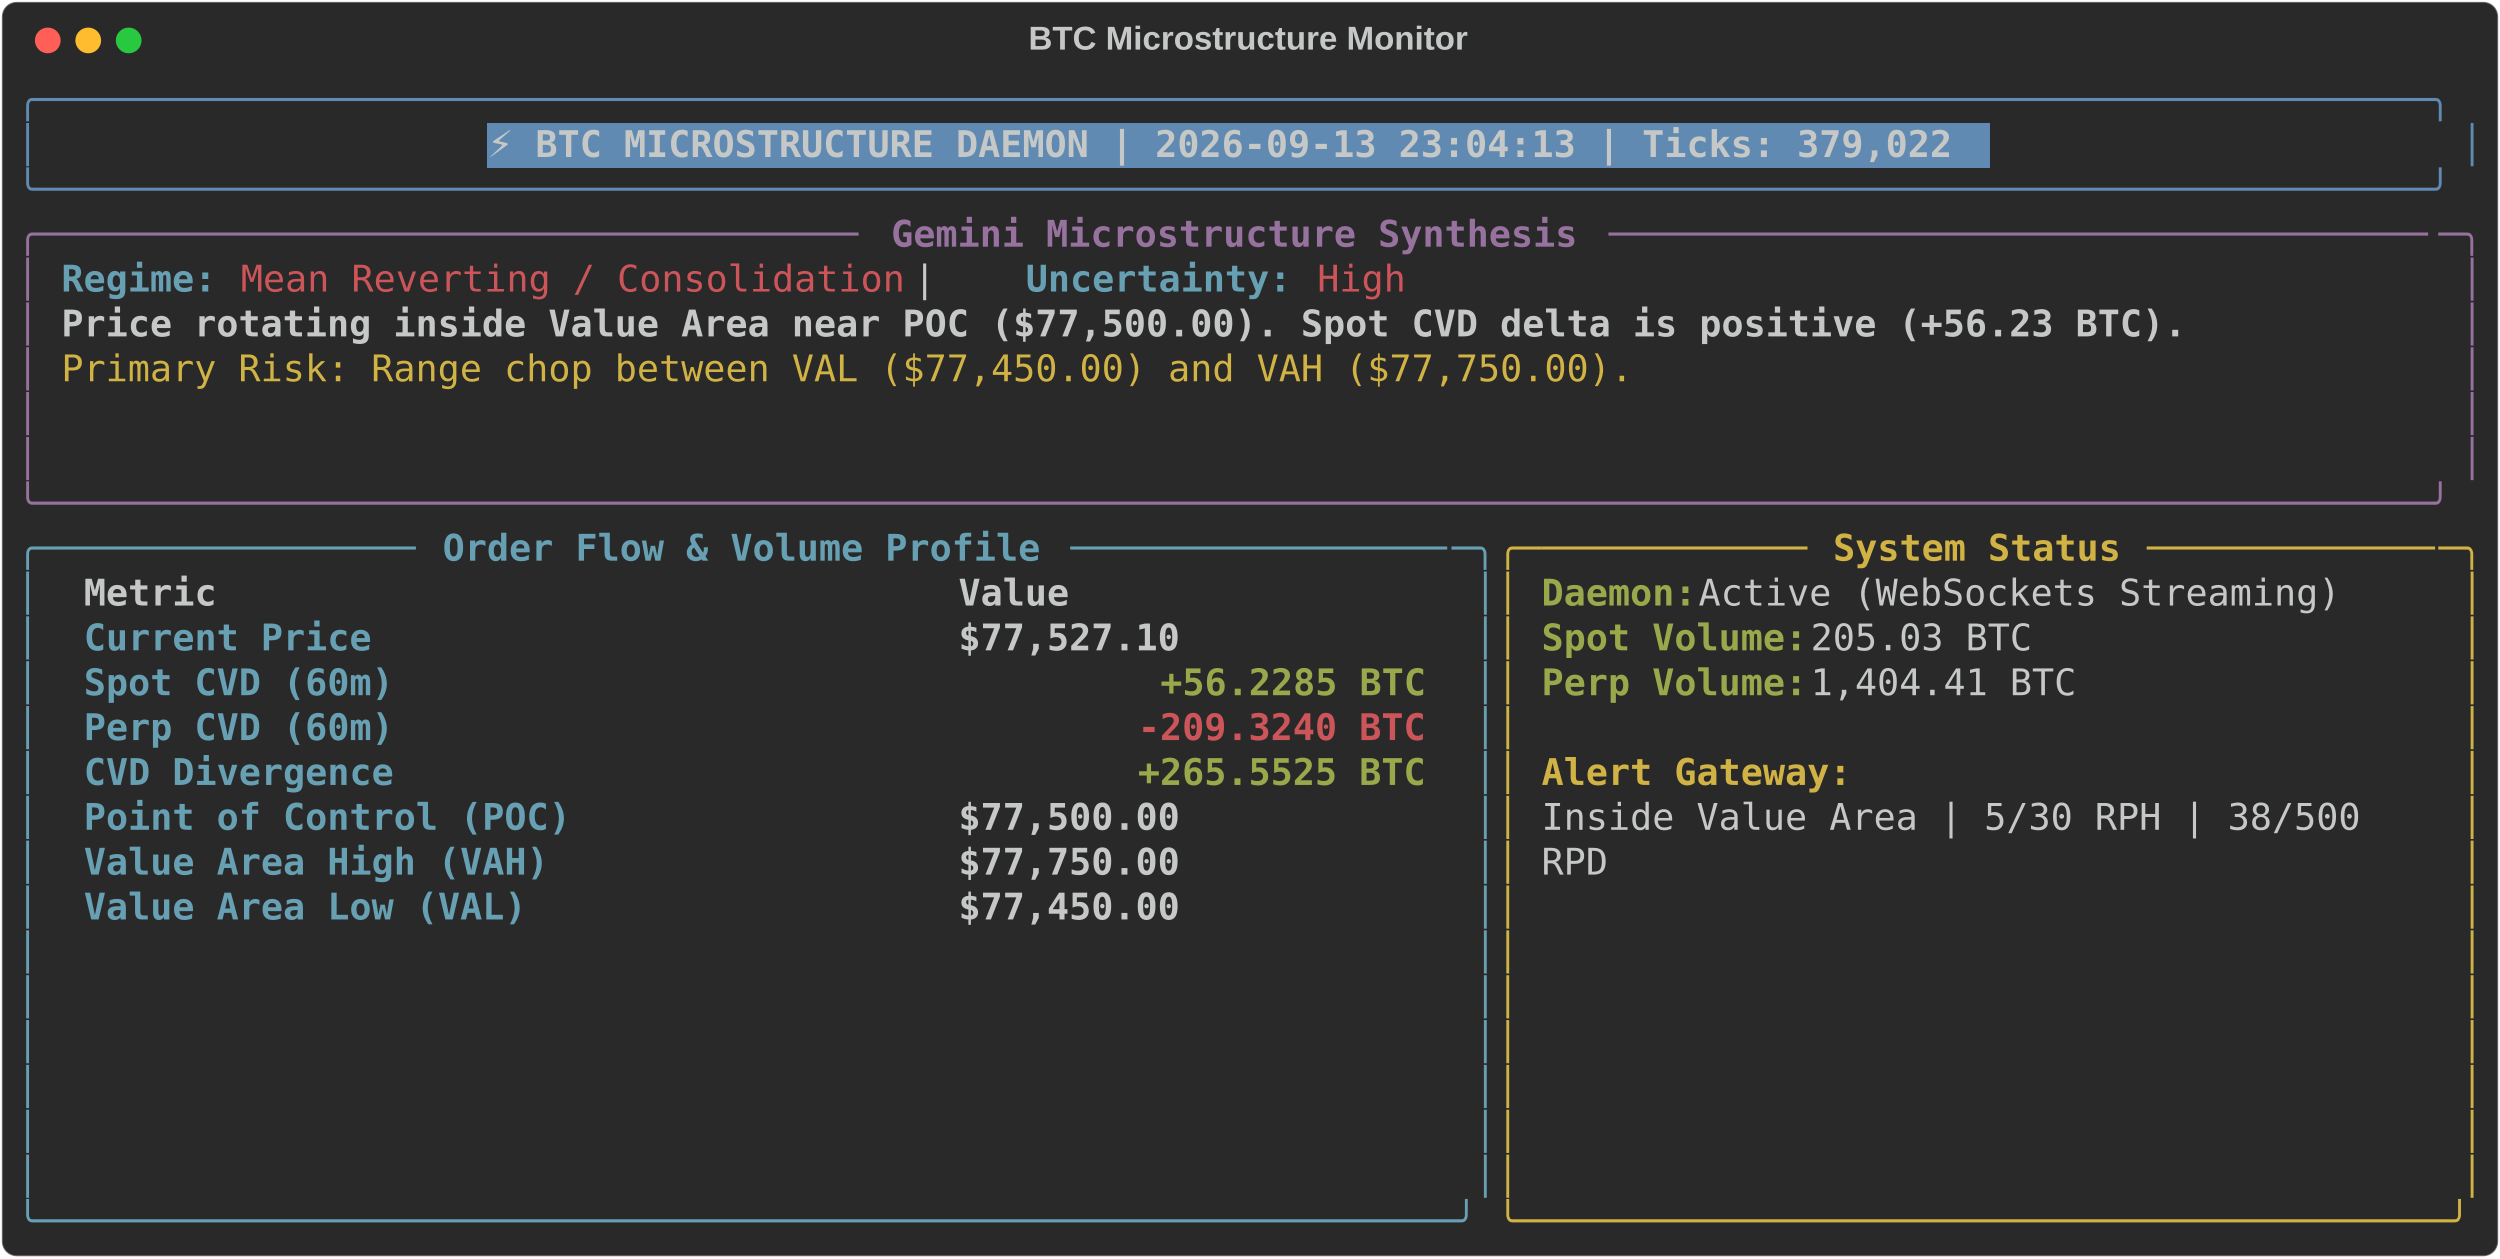
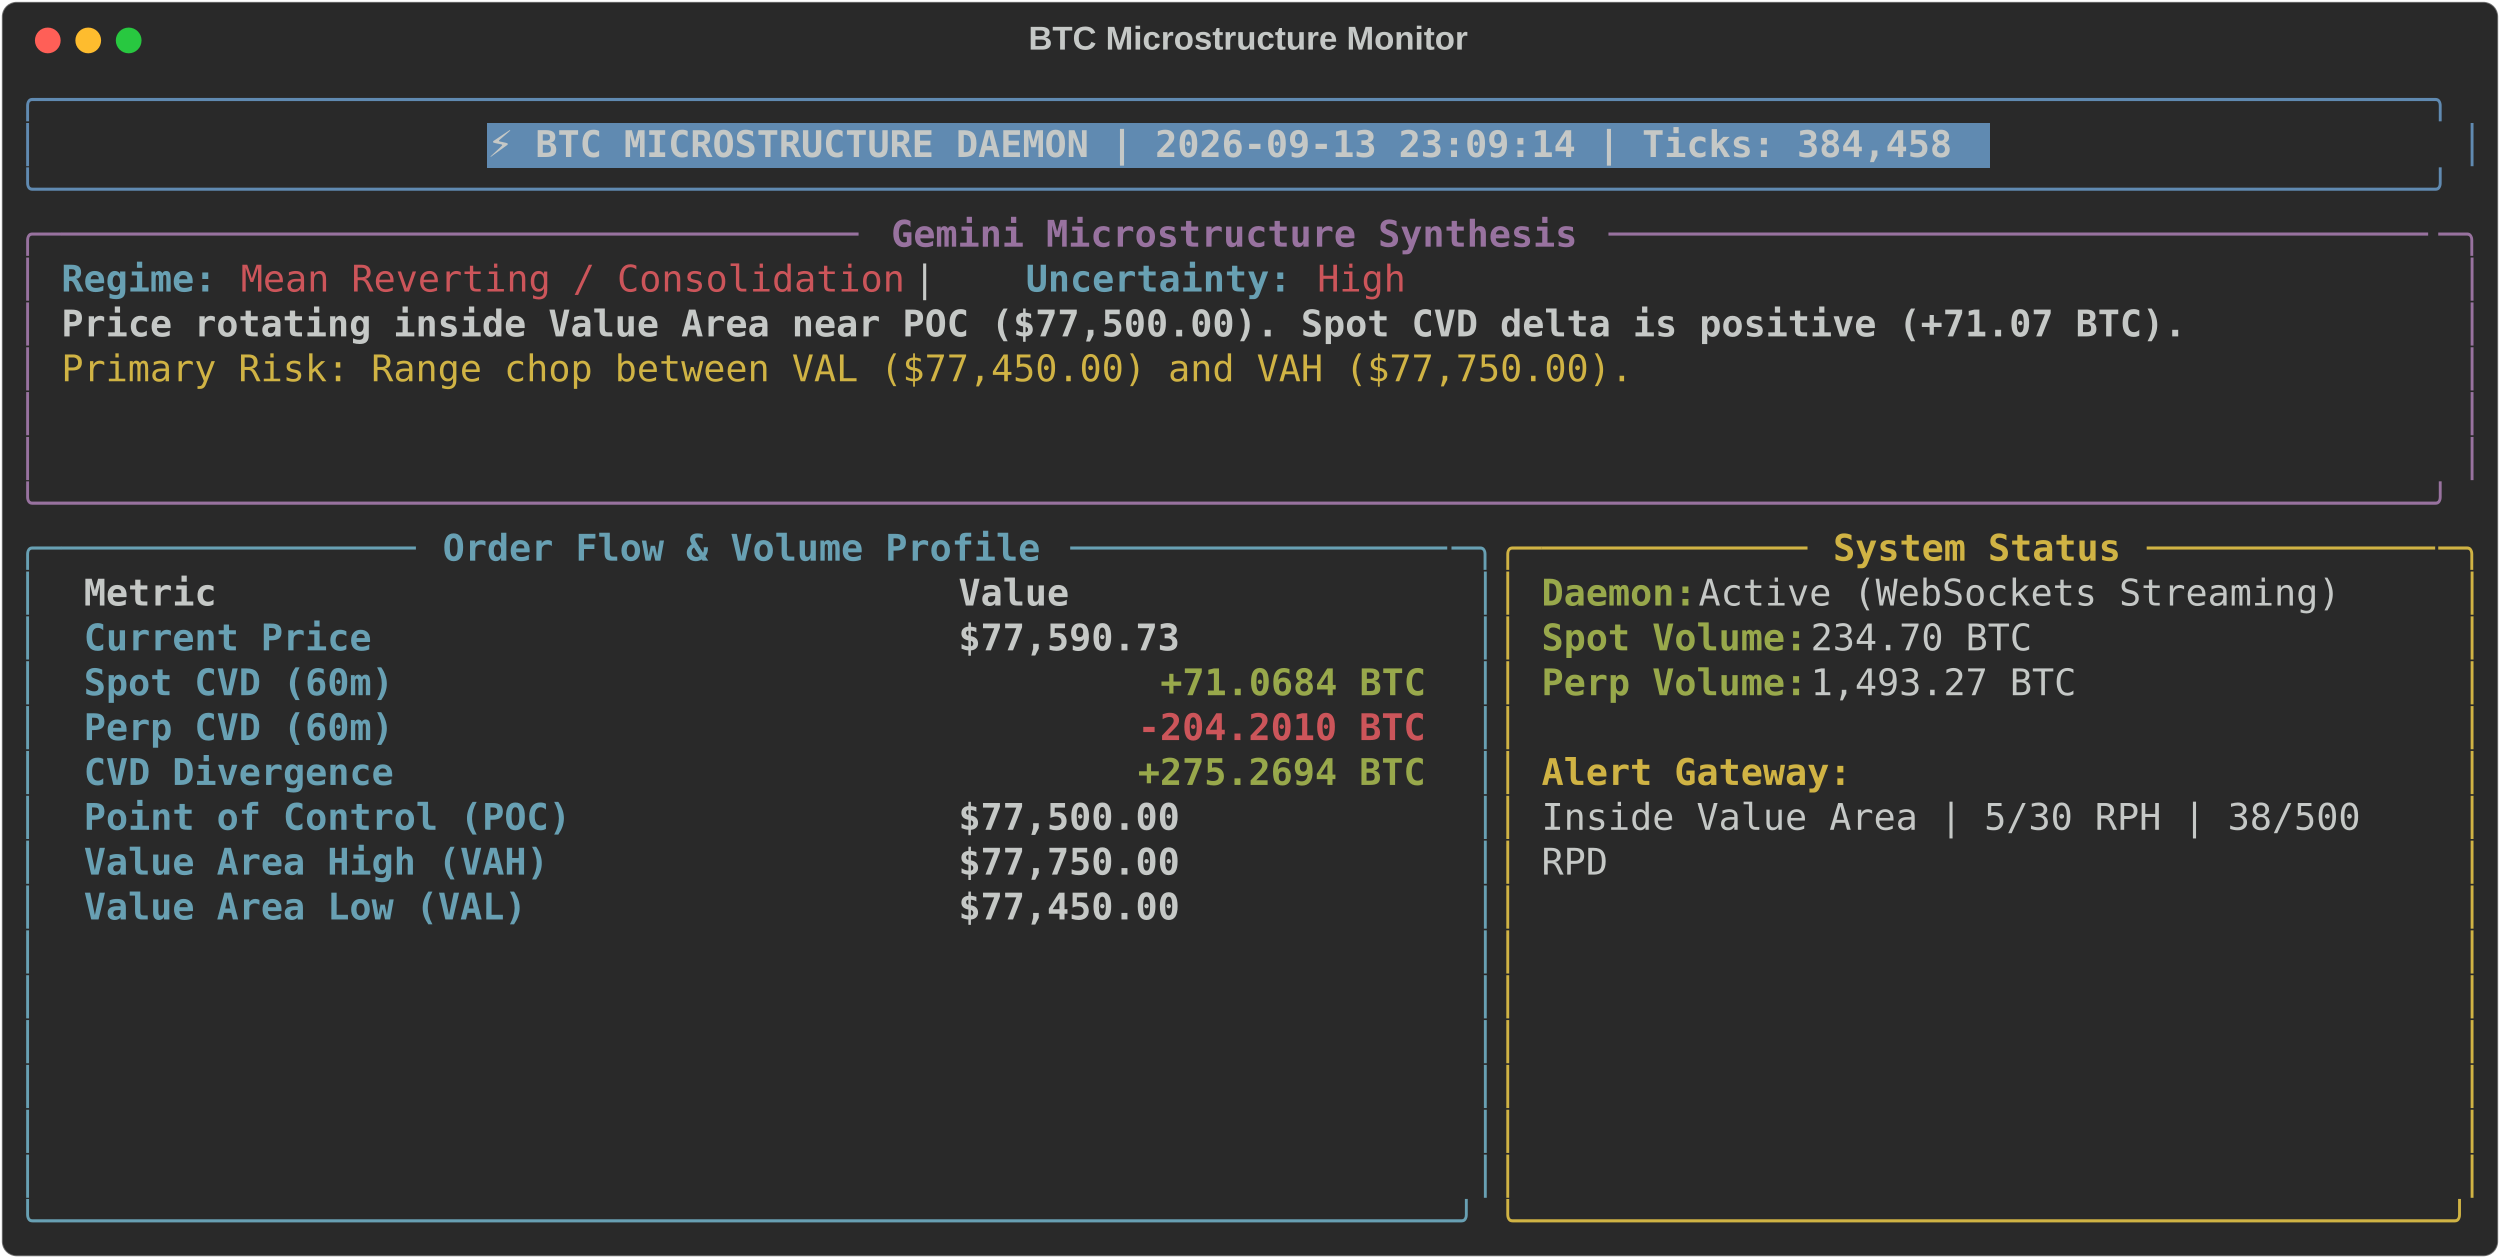
<svg xmlns="http://www.w3.org/2000/svg" class="rich-terminal" viewBox="0 0 1360 684.4">
  <style>

    @font-face {
        font-family: "Fira Code";
        src: local("FiraCode-Regular"),
                url("https://cdnjs.cloudflare.com/ajax/libs/firacode/6.2.0/woff2/FiraCode-Regular.woff2") format("woff2"),
                url("https://cdnjs.cloudflare.com/ajax/libs/firacode/6.2.0/woff/FiraCode-Regular.woff") format("woff");
        font-style: normal;
        font-weight: 400;
    }
    @font-face {
        font-family: "Fira Code";
        src: local("FiraCode-Bold"),
                url("https://cdnjs.cloudflare.com/ajax/libs/firacode/6.2.0/woff2/FiraCode-Bold.woff2") format("woff2"),
                url("https://cdnjs.cloudflare.com/ajax/libs/firacode/6.2.0/woff/FiraCode-Bold.woff") format("woff");
        font-style: bold;
        font-weight: 700;
    }

-     .terminal-253973524-matrix {
+     .terminal-3269481525-matrix {
        font-family: Fira Code, monospace;
        font-size: 20px;
        line-height: 24.4px;
        font-variant-east-asian: full-width;
    }

-     .terminal-253973524-title {
+     .terminal-3269481525-title {
        font-size: 18px;
        font-weight: bold;
        font-family: arial;
    }

-     .terminal-253973524-r1 { fill: #608ab1 }
- .terminal-253973524-r2 { fill: #c5c8c6 }
- .terminal-253973524-r3 { fill: #c5c8c6;font-weight: bold }
- .terminal-253973524-r4 { fill: #98729f }
- .terminal-253973524-r5 { fill: #98729f;font-weight: bold }
- .terminal-253973524-r6 { fill: #68a0b3;font-weight: bold }
- .terminal-253973524-r7 { fill: #cc555a }
- .terminal-253973524-r8 { fill: #d0b344 }
- .terminal-253973524-r9 { fill: #68a0b3 }
- .terminal-253973524-r10 { fill: #d0b344;font-weight: bold }
- .terminal-253973524-r11 { fill: #98a84b;font-weight: bold }
- .terminal-253973524-r12 { fill: #cc555a;font-weight: bold }
+     .terminal-3269481525-r1 { fill: #608ab1 }
+ .terminal-3269481525-r2 { fill: #c5c8c6 }
+ .terminal-3269481525-r3 { fill: #c5c8c6;font-weight: bold }
+ .terminal-3269481525-r4 { fill: #98729f }
+ .terminal-3269481525-r5 { fill: #98729f;font-weight: bold }
+ .terminal-3269481525-r6 { fill: #68a0b3;font-weight: bold }
+ .terminal-3269481525-r7 { fill: #cc555a }
+ .terminal-3269481525-r8 { fill: #d0b344 }
+ .terminal-3269481525-r9 { fill: #68a0b3 }
+ .terminal-3269481525-r10 { fill: #d0b344;font-weight: bold }
+ .terminal-3269481525-r11 { fill: #98a84b;font-weight: bold }
+ .terminal-3269481525-r12 { fill: #cc555a;font-weight: bold }
    </style>
  <defs>
-     <clipPath id="terminal-253973524-clip-terminal">
+     <clipPath id="terminal-3269481525-clip-terminal">
      <rect x="0" y="0" width="1341.0" height="633.4" />
    </clipPath>
-     <clipPath id="terminal-253973524-line-0">
+     <clipPath id="terminal-3269481525-line-0">
      <rect x="0" y="1.5" width="1342" height="24.65" />
    </clipPath>
-     <clipPath id="terminal-253973524-line-1">
+     <clipPath id="terminal-3269481525-line-1">
      <rect x="0" y="25.9" width="1342" height="24.65" />
    </clipPath>
-     <clipPath id="terminal-253973524-line-2">
+     <clipPath id="terminal-3269481525-line-2">
      <rect x="0" y="50.3" width="1342" height="24.65" />
    </clipPath>
-     <clipPath id="terminal-253973524-line-3">
+     <clipPath id="terminal-3269481525-line-3">
      <rect x="0" y="74.7" width="1342" height="24.65" />
    </clipPath>
-     <clipPath id="terminal-253973524-line-4">
+     <clipPath id="terminal-3269481525-line-4">
      <rect x="0" y="99.1" width="1342" height="24.65" />
    </clipPath>
-     <clipPath id="terminal-253973524-line-5">
+     <clipPath id="terminal-3269481525-line-5">
      <rect x="0" y="123.5" width="1342" height="24.65" />
    </clipPath>
-     <clipPath id="terminal-253973524-line-6">
+     <clipPath id="terminal-3269481525-line-6">
      <rect x="0" y="147.9" width="1342" height="24.65" />
    </clipPath>
-     <clipPath id="terminal-253973524-line-7">
+     <clipPath id="terminal-3269481525-line-7">
      <rect x="0" y="172.3" width="1342" height="24.65" />
    </clipPath>
-     <clipPath id="terminal-253973524-line-8">
+     <clipPath id="terminal-3269481525-line-8">
      <rect x="0" y="196.7" width="1342" height="24.65" />
    </clipPath>
-     <clipPath id="terminal-253973524-line-9">
+     <clipPath id="terminal-3269481525-line-9">
      <rect x="0" y="221.1" width="1342" height="24.65" />
    </clipPath>
-     <clipPath id="terminal-253973524-line-10">
+     <clipPath id="terminal-3269481525-line-10">
      <rect x="0" y="245.5" width="1342" height="24.65" />
    </clipPath>
-     <clipPath id="terminal-253973524-line-11">
+     <clipPath id="terminal-3269481525-line-11">
      <rect x="0" y="269.9" width="1342" height="24.65" />
    </clipPath>
-     <clipPath id="terminal-253973524-line-12">
+     <clipPath id="terminal-3269481525-line-12">
      <rect x="0" y="294.3" width="1342" height="24.65" />
    </clipPath>
-     <clipPath id="terminal-253973524-line-13">
+     <clipPath id="terminal-3269481525-line-13">
      <rect x="0" y="318.7" width="1342" height="24.65" />
    </clipPath>
-     <clipPath id="terminal-253973524-line-14">
+     <clipPath id="terminal-3269481525-line-14">
      <rect x="0" y="343.1" width="1342" height="24.65" />
    </clipPath>
-     <clipPath id="terminal-253973524-line-15">
+     <clipPath id="terminal-3269481525-line-15">
      <rect x="0" y="367.5" width="1342" height="24.65" />
    </clipPath>
-     <clipPath id="terminal-253973524-line-16">
+     <clipPath id="terminal-3269481525-line-16">
      <rect x="0" y="391.9" width="1342" height="24.65" />
    </clipPath>
-     <clipPath id="terminal-253973524-line-17">
+     <clipPath id="terminal-3269481525-line-17">
      <rect x="0" y="416.3" width="1342" height="24.65" />
    </clipPath>
-     <clipPath id="terminal-253973524-line-18">
+     <clipPath id="terminal-3269481525-line-18">
      <rect x="0" y="440.7" width="1342" height="24.65" />
    </clipPath>
-     <clipPath id="terminal-253973524-line-19">
+     <clipPath id="terminal-3269481525-line-19">
      <rect x="0" y="465.1" width="1342" height="24.65" />
    </clipPath>
-     <clipPath id="terminal-253973524-line-20">
+     <clipPath id="terminal-3269481525-line-20">
      <rect x="0" y="489.5" width="1342" height="24.65" />
    </clipPath>
-     <clipPath id="terminal-253973524-line-21">
+     <clipPath id="terminal-3269481525-line-21">
      <rect x="0" y="513.9" width="1342" height="24.65" />
    </clipPath>
-     <clipPath id="terminal-253973524-line-22">
+     <clipPath id="terminal-3269481525-line-22">
      <rect x="0" y="538.3" width="1342" height="24.65" />
    </clipPath>
-     <clipPath id="terminal-253973524-line-23">
+     <clipPath id="terminal-3269481525-line-23">
      <rect x="0" y="562.7" width="1342" height="24.65" />
    </clipPath>
-     <clipPath id="terminal-253973524-line-24">
+     <clipPath id="terminal-3269481525-line-24">
      <rect x="0" y="587.1" width="1342" height="24.65" />
    </clipPath>
  </defs>
  <rect fill="#292929" stroke="rgba(255,255,255,0.35)" stroke-width="1" x="1" y="1" width="1358" height="682.4" rx="8" />
-   <text class="terminal-253973524-title" fill="#c5c8c6" text-anchor="middle" x="679" y="27">BTC Microstructure Monitor</text>
+   <text class="terminal-3269481525-title" fill="#c5c8c6" text-anchor="middle" x="679" y="27">BTC Microstructure Monitor</text>
  <g transform="translate(26,22)">
    <circle cx="0" cy="0" r="7" fill="#ff5f57" />
    <circle cx="22" cy="0" r="7" fill="#febc2e" />
    <circle cx="44" cy="0" r="7" fill="#28c840" />
  </g>
-   <g transform="translate(9, 41)" clip-path="url(#terminal-253973524-clip-terminal)">
+   <g transform="translate(9, 41)" clip-path="url(#terminal-3269481525-clip-terminal)">
    <rect fill="#608ab1" x="256.2" y="25.9" width="817.4" height="24.65" shape-rendering="crispEdges" />
-     <g class="terminal-253973524-matrix">
-       <text class="terminal-253973524-r1" x="0" y="20" textLength="1342" clip-path="url(#terminal-253973524-line-0)">╭────────────────────────────────────────────────────────────────────────────────────────────────────────────╮</text>
-       <text class="terminal-253973524-r2" x="1342" y="20" textLength="12.2" clip-path="url(#terminal-253973524-line-0)">
- </text>
-       <text class="terminal-253973524-r1" x="0" y="44.4" textLength="12.2" clip-path="url(#terminal-253973524-line-1)">│</text>
-       <text class="terminal-253973524-r3" x="256.2" y="44.4" textLength="805.2" clip-path="url(#terminal-253973524-line-1)">⚡ BTC MICROSTRUCTURE DAEMON | 2026-09-13 23:04:13 | Ticks: 379,022</text>
-       <text class="terminal-253973524-r1" x="1329.8" y="44.4" textLength="12.2" clip-path="url(#terminal-253973524-line-1)">│</text>
-       <text class="terminal-253973524-r2" x="1342" y="44.4" textLength="12.2" clip-path="url(#terminal-253973524-line-1)">
- </text>
-       <text class="terminal-253973524-r1" x="0" y="68.8" textLength="1342" clip-path="url(#terminal-253973524-line-2)">╰────────────────────────────────────────────────────────────────────────────────────────────────────────────╯</text>
-       <text class="terminal-253973524-r2" x="1342" y="68.8" textLength="12.2" clip-path="url(#terminal-253973524-line-2)">
- </text>
-       <text class="terminal-253973524-r4" x="0" y="93.2" textLength="24.4" clip-path="url(#terminal-253973524-line-3)">╭─</text>
-       <text class="terminal-253973524-r4" x="24.4" y="93.2" textLength="439.2" clip-path="url(#terminal-253973524-line-3)">────────────────────────────────────</text>
-       <text class="terminal-253973524-r5" x="475.8" y="93.2" textLength="378.2" clip-path="url(#terminal-253973524-line-3)">Gemini Microstructure Synthesis</text>
-       <text class="terminal-253973524-r4" x="866.2" y="93.2" textLength="451.4" clip-path="url(#terminal-253973524-line-3)">─────────────────────────────────────</text>
-       <text class="terminal-253973524-r4" x="1317.6" y="93.2" textLength="24.4" clip-path="url(#terminal-253973524-line-3)">─╮</text>
-       <text class="terminal-253973524-r2" x="1342" y="93.2" textLength="12.2" clip-path="url(#terminal-253973524-line-3)">
- </text>
-       <text class="terminal-253973524-r4" x="0" y="117.6" textLength="12.2" clip-path="url(#terminal-253973524-line-4)">│</text>
-       <text class="terminal-253973524-r6" x="24.4" y="117.6" textLength="85.4" clip-path="url(#terminal-253973524-line-4)">Regime:</text>
-       <text class="terminal-253973524-r7" x="122" y="117.6" textLength="366" clip-path="url(#terminal-253973524-line-4)">Mean Reverting / Consolidation</text>
-       <text class="terminal-253973524-r2" x="488" y="117.6" textLength="61" clip-path="url(#terminal-253973524-line-4)">  |  </text>
-       <text class="terminal-253973524-r6" x="549" y="117.6" textLength="146.4" clip-path="url(#terminal-253973524-line-4)">Uncertainty:</text>
-       <text class="terminal-253973524-r7" x="707.6" y="117.6" textLength="48.8" clip-path="url(#terminal-253973524-line-4)">High</text>
-       <text class="terminal-253973524-r4" x="1329.8" y="117.6" textLength="12.2" clip-path="url(#terminal-253973524-line-4)">│</text>
-       <text class="terminal-253973524-r2" x="1342" y="117.6" textLength="12.2" clip-path="url(#terminal-253973524-line-4)">
- </text>
-       <text class="terminal-253973524-r4" x="0" y="142" textLength="12.2" clip-path="url(#terminal-253973524-line-5)">│</text>
-       <text class="terminal-253973524-r3" x="24.4" y="142" textLength="1171.2" clip-path="url(#terminal-253973524-line-5)">Price rotating inside Value Area near POC ($77,500.00). Spot CVD delta is positive (+56.23 BTC).</text>
-       <text class="terminal-253973524-r4" x="1329.8" y="142" textLength="12.2" clip-path="url(#terminal-253973524-line-5)">│</text>
-       <text class="terminal-253973524-r2" x="1342" y="142" textLength="12.2" clip-path="url(#terminal-253973524-line-5)">
- </text>
-       <text class="terminal-253973524-r4" x="0" y="166.4" textLength="12.2" clip-path="url(#terminal-253973524-line-6)">│</text>
-       <text class="terminal-253973524-r8" x="24.4" y="166.4" textLength="866.2" clip-path="url(#terminal-253973524-line-6)">Primary Risk: Range chop between VAL ($77,450.00) and VAH ($77,750.00).</text>
-       <text class="terminal-253973524-r4" x="1329.8" y="166.4" textLength="12.2" clip-path="url(#terminal-253973524-line-6)">│</text>
-       <text class="terminal-253973524-r2" x="1342" y="166.4" textLength="12.2" clip-path="url(#terminal-253973524-line-6)">
- </text>
-       <text class="terminal-253973524-r4" x="0" y="190.8" textLength="12.2" clip-path="url(#terminal-253973524-line-7)">│</text>
-       <text class="terminal-253973524-r4" x="1329.8" y="190.8" textLength="12.2" clip-path="url(#terminal-253973524-line-7)">│</text>
-       <text class="terminal-253973524-r2" x="1342" y="190.8" textLength="12.2" clip-path="url(#terminal-253973524-line-7)">
- </text>
-       <text class="terminal-253973524-r4" x="0" y="215.2" textLength="12.2" clip-path="url(#terminal-253973524-line-8)">│</text>
-       <text class="terminal-253973524-r4" x="1329.8" y="215.2" textLength="12.2" clip-path="url(#terminal-253973524-line-8)">│</text>
-       <text class="terminal-253973524-r2" x="1342" y="215.2" textLength="12.2" clip-path="url(#terminal-253973524-line-8)">
- </text>
-       <text class="terminal-253973524-r4" x="0" y="239.6" textLength="1342" clip-path="url(#terminal-253973524-line-9)">╰────────────────────────────────────────────────────────────────────────────────────────────────────────────╯</text>
-       <text class="terminal-253973524-r2" x="1342" y="239.6" textLength="12.2" clip-path="url(#terminal-253973524-line-9)">
- </text>
-       <text class="terminal-253973524-r9" x="0" y="264" textLength="24.4" clip-path="url(#terminal-253973524-line-10)">╭─</text>
-       <text class="terminal-253973524-r9" x="24.4" y="264" textLength="195.2" clip-path="url(#terminal-253973524-line-10)">────────────────</text>
-       <text class="terminal-253973524-r6" x="231.8" y="264" textLength="329.4" clip-path="url(#terminal-253973524-line-10)">Order Flow &amp; Volume Profile</text>
-       <text class="terminal-253973524-r9" x="573.4" y="264" textLength="207.4" clip-path="url(#terminal-253973524-line-10)">─────────────────</text>
-       <text class="terminal-253973524-r9" x="780.8" y="264" textLength="24.4" clip-path="url(#terminal-253973524-line-10)">─╮</text>
-       <text class="terminal-253973524-r8" x="805.2" y="264" textLength="24.4" clip-path="url(#terminal-253973524-line-10)">╭─</text>
-       <text class="terminal-253973524-r8" x="829.6" y="264" textLength="146.4" clip-path="url(#terminal-253973524-line-10)">────────────</text>
-       <text class="terminal-253973524-r10" x="988.2" y="264" textLength="158.6" clip-path="url(#terminal-253973524-line-10)">System Status</text>
-       <text class="terminal-253973524-r8" x="1159" y="264" textLength="158.6" clip-path="url(#terminal-253973524-line-10)">─────────────</text>
-       <text class="terminal-253973524-r8" x="1317.6" y="264" textLength="24.4" clip-path="url(#terminal-253973524-line-10)">─╮</text>
-       <text class="terminal-253973524-r2" x="1342" y="264" textLength="12.2" clip-path="url(#terminal-253973524-line-10)">
- </text>
-       <text class="terminal-253973524-r9" x="0" y="288.4" textLength="12.2" clip-path="url(#terminal-253973524-line-11)">│</text>
-       <text class="terminal-253973524-r3" x="36.6" y="288.4" textLength="451.4" clip-path="url(#terminal-253973524-line-11)">Metric                               </text>
-       <text class="terminal-253973524-r3" x="512.4" y="288.4" textLength="256.2" clip-path="url(#terminal-253973524-line-11)">                Value</text>
-       <text class="terminal-253973524-r9" x="793" y="288.4" textLength="12.2" clip-path="url(#terminal-253973524-line-11)">│</text>
-       <text class="terminal-253973524-r8" x="805.2" y="288.4" textLength="12.2" clip-path="url(#terminal-253973524-line-11)">│</text>
-       <text class="terminal-253973524-r11" x="829.6" y="288.4" textLength="85.4" clip-path="url(#terminal-253973524-line-11)">Daemon:</text>
-       <text class="terminal-253973524-r2" x="915" y="288.4" textLength="366" clip-path="url(#terminal-253973524-line-11)"> Active (WebSockets Streaming)</text>
-       <text class="terminal-253973524-r8" x="1329.8" y="288.4" textLength="12.2" clip-path="url(#terminal-253973524-line-11)">│</text>
-       <text class="terminal-253973524-r2" x="1342" y="288.4" textLength="12.2" clip-path="url(#terminal-253973524-line-11)">
- </text>
-       <text class="terminal-253973524-r9" x="0" y="312.8" textLength="12.2" clip-path="url(#terminal-253973524-line-12)">│</text>
-       <text class="terminal-253973524-r6" x="36.6" y="312.8" textLength="451.4" clip-path="url(#terminal-253973524-line-12)">Current Price                        </text>
-       <text class="terminal-253973524-r3" x="512.4" y="312.8" textLength="256.2" clip-path="url(#terminal-253973524-line-12)">           $77,527.10</text>
-       <text class="terminal-253973524-r9" x="793" y="312.8" textLength="12.2" clip-path="url(#terminal-253973524-line-12)">│</text>
-       <text class="terminal-253973524-r8" x="805.2" y="312.8" textLength="12.2" clip-path="url(#terminal-253973524-line-12)">│</text>
-       <text class="terminal-253973524-r11" x="829.6" y="312.8" textLength="146.4" clip-path="url(#terminal-253973524-line-12)">Spot Volume:</text>
-       <text class="terminal-253973524-r2" x="976" y="312.8" textLength="134.2" clip-path="url(#terminal-253973524-line-12)"> 205.03 BTC</text>
-       <text class="terminal-253973524-r8" x="1329.8" y="312.8" textLength="12.2" clip-path="url(#terminal-253973524-line-12)">│</text>
-       <text class="terminal-253973524-r2" x="1342" y="312.8" textLength="12.2" clip-path="url(#terminal-253973524-line-12)">
- </text>
-       <text class="terminal-253973524-r9" x="0" y="337.2" textLength="12.2" clip-path="url(#terminal-253973524-line-13)">│</text>
-       <text class="terminal-253973524-r6" x="36.6" y="337.2" textLength="451.4" clip-path="url(#terminal-253973524-line-13)">Spot CVD (60m)                       </text>
-       <text class="terminal-253973524-r11" x="622.2" y="337.2" textLength="146.4" clip-path="url(#terminal-253973524-line-13)">+56.2285 BTC</text>
-       <text class="terminal-253973524-r9" x="793" y="337.2" textLength="12.2" clip-path="url(#terminal-253973524-line-13)">│</text>
-       <text class="terminal-253973524-r8" x="805.2" y="337.2" textLength="12.2" clip-path="url(#terminal-253973524-line-13)">│</text>
-       <text class="terminal-253973524-r11" x="829.6" y="337.2" textLength="146.4" clip-path="url(#terminal-253973524-line-13)">Perp Volume:</text>
-       <text class="terminal-253973524-r2" x="976" y="337.2" textLength="158.6" clip-path="url(#terminal-253973524-line-13)"> 1,404.41 BTC</text>
-       <text class="terminal-253973524-r8" x="1329.8" y="337.2" textLength="12.2" clip-path="url(#terminal-253973524-line-13)">│</text>
-       <text class="terminal-253973524-r2" x="1342" y="337.2" textLength="12.2" clip-path="url(#terminal-253973524-line-13)">
- </text>
-       <text class="terminal-253973524-r9" x="0" y="361.6" textLength="12.2" clip-path="url(#terminal-253973524-line-14)">│</text>
-       <text class="terminal-253973524-r6" x="36.6" y="361.6" textLength="451.4" clip-path="url(#terminal-253973524-line-14)">Perp CVD (60m)                       </text>
-       <text class="terminal-253973524-r12" x="610" y="361.6" textLength="158.6" clip-path="url(#terminal-253973524-line-14)">-209.3240 BTC</text>
-       <text class="terminal-253973524-r9" x="793" y="361.6" textLength="12.2" clip-path="url(#terminal-253973524-line-14)">│</text>
-       <text class="terminal-253973524-r8" x="805.2" y="361.6" textLength="12.2" clip-path="url(#terminal-253973524-line-14)">│</text>
-       <text class="terminal-253973524-r8" x="1329.8" y="361.6" textLength="12.2" clip-path="url(#terminal-253973524-line-14)">│</text>
-       <text class="terminal-253973524-r2" x="1342" y="361.6" textLength="12.2" clip-path="url(#terminal-253973524-line-14)">
- </text>
-       <text class="terminal-253973524-r9" x="0" y="386" textLength="12.2" clip-path="url(#terminal-253973524-line-15)">│</text>
-       <text class="terminal-253973524-r6" x="36.6" y="386" textLength="451.4" clip-path="url(#terminal-253973524-line-15)">CVD Divergence                       </text>
-       <text class="terminal-253973524-r11" x="610" y="386" textLength="158.6" clip-path="url(#terminal-253973524-line-15)">+265.5525 BTC</text>
-       <text class="terminal-253973524-r9" x="793" y="386" textLength="12.2" clip-path="url(#terminal-253973524-line-15)">│</text>
-       <text class="terminal-253973524-r8" x="805.2" y="386" textLength="12.2" clip-path="url(#terminal-253973524-line-15)">│</text>
-       <text class="terminal-253973524-r10" x="829.6" y="386" textLength="170.8" clip-path="url(#terminal-253973524-line-15)">Alert Gateway:</text>
-       <text class="terminal-253973524-r8" x="1329.8" y="386" textLength="12.2" clip-path="url(#terminal-253973524-line-15)">│</text>
-       <text class="terminal-253973524-r2" x="1342" y="386" textLength="12.2" clip-path="url(#terminal-253973524-line-15)">
- </text>
-       <text class="terminal-253973524-r9" x="0" y="410.4" textLength="12.2" clip-path="url(#terminal-253973524-line-16)">│</text>
-       <text class="terminal-253973524-r6" x="36.6" y="410.4" textLength="451.4" clip-path="url(#terminal-253973524-line-16)">Point of Control (POC)               </text>
-       <text class="terminal-253973524-r3" x="512.4" y="410.4" textLength="256.2" clip-path="url(#terminal-253973524-line-16)">           $77,500.00</text>
-       <text class="terminal-253973524-r9" x="793" y="410.4" textLength="12.2" clip-path="url(#terminal-253973524-line-16)">│</text>
-       <text class="terminal-253973524-r8" x="805.2" y="410.4" textLength="12.2" clip-path="url(#terminal-253973524-line-16)">│</text>
-       <text class="terminal-253973524-r2" x="829.6" y="410.4" textLength="463.6" clip-path="url(#terminal-253973524-line-16)">Inside Value Area | 5/30 RPH | 38/500 </text>
-       <text class="terminal-253973524-r8" x="1329.8" y="410.4" textLength="12.2" clip-path="url(#terminal-253973524-line-16)">│</text>
-       <text class="terminal-253973524-r2" x="1342" y="410.4" textLength="12.2" clip-path="url(#terminal-253973524-line-16)">
- </text>
-       <text class="terminal-253973524-r9" x="0" y="434.8" textLength="12.2" clip-path="url(#terminal-253973524-line-17)">│</text>
-       <text class="terminal-253973524-r6" x="36.6" y="434.8" textLength="451.4" clip-path="url(#terminal-253973524-line-17)">Value Area High (VAH)                </text>
-       <text class="terminal-253973524-r3" x="512.4" y="434.8" textLength="256.2" clip-path="url(#terminal-253973524-line-17)">           $77,750.00</text>
-       <text class="terminal-253973524-r9" x="793" y="434.8" textLength="12.2" clip-path="url(#terminal-253973524-line-17)">│</text>
-       <text class="terminal-253973524-r8" x="805.2" y="434.8" textLength="12.2" clip-path="url(#terminal-253973524-line-17)">│</text>
-       <text class="terminal-253973524-r2" x="829.6" y="434.8" textLength="36.6" clip-path="url(#terminal-253973524-line-17)">RPD</text>
-       <text class="terminal-253973524-r8" x="1329.8" y="434.8" textLength="12.2" clip-path="url(#terminal-253973524-line-17)">│</text>
-       <text class="terminal-253973524-r2" x="1342" y="434.8" textLength="12.2" clip-path="url(#terminal-253973524-line-17)">
- </text>
-       <text class="terminal-253973524-r9" x="0" y="459.2" textLength="12.2" clip-path="url(#terminal-253973524-line-18)">│</text>
-       <text class="terminal-253973524-r6" x="36.6" y="459.2" textLength="451.4" clip-path="url(#terminal-253973524-line-18)">Value Area Low (VAL)                 </text>
-       <text class="terminal-253973524-r3" x="512.4" y="459.2" textLength="256.2" clip-path="url(#terminal-253973524-line-18)">           $77,450.00</text>
-       <text class="terminal-253973524-r9" x="793" y="459.2" textLength="12.2" clip-path="url(#terminal-253973524-line-18)">│</text>
-       <text class="terminal-253973524-r8" x="805.2" y="459.2" textLength="12.2" clip-path="url(#terminal-253973524-line-18)">│</text>
-       <text class="terminal-253973524-r8" x="1329.8" y="459.2" textLength="12.2" clip-path="url(#terminal-253973524-line-18)">│</text>
-       <text class="terminal-253973524-r2" x="1342" y="459.2" textLength="12.2" clip-path="url(#terminal-253973524-line-18)">
- </text>
-       <text class="terminal-253973524-r9" x="0" y="483.6" textLength="12.2" clip-path="url(#terminal-253973524-line-19)">│</text>
-       <text class="terminal-253973524-r9" x="793" y="483.6" textLength="12.2" clip-path="url(#terminal-253973524-line-19)">│</text>
-       <text class="terminal-253973524-r8" x="805.2" y="483.6" textLength="12.2" clip-path="url(#terminal-253973524-line-19)">│</text>
-       <text class="terminal-253973524-r8" x="1329.8" y="483.6" textLength="12.2" clip-path="url(#terminal-253973524-line-19)">│</text>
-       <text class="terminal-253973524-r2" x="1342" y="483.6" textLength="12.2" clip-path="url(#terminal-253973524-line-19)">
- </text>
-       <text class="terminal-253973524-r9" x="0" y="508" textLength="12.2" clip-path="url(#terminal-253973524-line-20)">│</text>
-       <text class="terminal-253973524-r9" x="793" y="508" textLength="12.2" clip-path="url(#terminal-253973524-line-20)">│</text>
-       <text class="terminal-253973524-r8" x="805.2" y="508" textLength="12.2" clip-path="url(#terminal-253973524-line-20)">│</text>
-       <text class="terminal-253973524-r8" x="1329.8" y="508" textLength="12.2" clip-path="url(#terminal-253973524-line-20)">│</text>
-       <text class="terminal-253973524-r2" x="1342" y="508" textLength="12.2" clip-path="url(#terminal-253973524-line-20)">
- </text>
-       <text class="terminal-253973524-r9" x="0" y="532.4" textLength="12.2" clip-path="url(#terminal-253973524-line-21)">│</text>
-       <text class="terminal-253973524-r9" x="793" y="532.4" textLength="12.2" clip-path="url(#terminal-253973524-line-21)">│</text>
-       <text class="terminal-253973524-r8" x="805.2" y="532.4" textLength="12.2" clip-path="url(#terminal-253973524-line-21)">│</text>
-       <text class="terminal-253973524-r8" x="1329.8" y="532.4" textLength="12.2" clip-path="url(#terminal-253973524-line-21)">│</text>
-       <text class="terminal-253973524-r2" x="1342" y="532.4" textLength="12.2" clip-path="url(#terminal-253973524-line-21)">
- </text>
-       <text class="terminal-253973524-r9" x="0" y="556.8" textLength="12.2" clip-path="url(#terminal-253973524-line-22)">│</text>
-       <text class="terminal-253973524-r9" x="793" y="556.8" textLength="12.2" clip-path="url(#terminal-253973524-line-22)">│</text>
-       <text class="terminal-253973524-r8" x="805.2" y="556.8" textLength="12.2" clip-path="url(#terminal-253973524-line-22)">│</text>
-       <text class="terminal-253973524-r8" x="1329.8" y="556.8" textLength="12.2" clip-path="url(#terminal-253973524-line-22)">│</text>
-       <text class="terminal-253973524-r2" x="1342" y="556.8" textLength="12.2" clip-path="url(#terminal-253973524-line-22)">
- </text>
-       <text class="terminal-253973524-r9" x="0" y="581.2" textLength="12.2" clip-path="url(#terminal-253973524-line-23)">│</text>
-       <text class="terminal-253973524-r9" x="793" y="581.2" textLength="12.2" clip-path="url(#terminal-253973524-line-23)">│</text>
-       <text class="terminal-253973524-r8" x="805.2" y="581.2" textLength="12.2" clip-path="url(#terminal-253973524-line-23)">│</text>
-       <text class="terminal-253973524-r8" x="1329.8" y="581.2" textLength="12.2" clip-path="url(#terminal-253973524-line-23)">│</text>
-       <text class="terminal-253973524-r2" x="1342" y="581.2" textLength="12.2" clip-path="url(#terminal-253973524-line-23)">
- </text>
-       <text class="terminal-253973524-r9" x="0" y="605.6" textLength="12.2" clip-path="url(#terminal-253973524-line-24)">│</text>
-       <text class="terminal-253973524-r9" x="793" y="605.6" textLength="12.2" clip-path="url(#terminal-253973524-line-24)">│</text>
-       <text class="terminal-253973524-r8" x="805.2" y="605.6" textLength="12.2" clip-path="url(#terminal-253973524-line-24)">│</text>
-       <text class="terminal-253973524-r8" x="1329.8" y="605.6" textLength="12.2" clip-path="url(#terminal-253973524-line-24)">│</text>
-       <text class="terminal-253973524-r2" x="1342" y="605.6" textLength="12.2" clip-path="url(#terminal-253973524-line-24)">
- </text>
-       <text class="terminal-253973524-r9" x="0" y="630" textLength="805.2" clip-path="url(#terminal-253973524-line-25)">╰────────────────────────────────────────────────────────────────╯</text>
-       <text class="terminal-253973524-r8" x="805.2" y="630" textLength="536.8" clip-path="url(#terminal-253973524-line-25)">╰──────────────────────────────────────────╯</text>
-       <text class="terminal-253973524-r2" x="1342" y="630" textLength="12.2" clip-path="url(#terminal-253973524-line-25)">
+     <g class="terminal-3269481525-matrix">
+       <text class="terminal-3269481525-r1" x="0" y="20" textLength="1342" clip-path="url(#terminal-3269481525-line-0)">╭────────────────────────────────────────────────────────────────────────────────────────────────────────────╮</text>
+       <text class="terminal-3269481525-r2" x="1342" y="20" textLength="12.2" clip-path="url(#terminal-3269481525-line-0)">
+ </text>
+       <text class="terminal-3269481525-r1" x="0" y="44.4" textLength="12.2" clip-path="url(#terminal-3269481525-line-1)">│</text>
+       <text class="terminal-3269481525-r3" x="256.2" y="44.4" textLength="805.2" clip-path="url(#terminal-3269481525-line-1)">⚡ BTC MICROSTRUCTURE DAEMON | 2026-09-13 23:09:14 | Ticks: 384,458</text>
+       <text class="terminal-3269481525-r1" x="1329.8" y="44.4" textLength="12.2" clip-path="url(#terminal-3269481525-line-1)">│</text>
+       <text class="terminal-3269481525-r2" x="1342" y="44.4" textLength="12.2" clip-path="url(#terminal-3269481525-line-1)">
+ </text>
+       <text class="terminal-3269481525-r1" x="0" y="68.8" textLength="1342" clip-path="url(#terminal-3269481525-line-2)">╰────────────────────────────────────────────────────────────────────────────────────────────────────────────╯</text>
+       <text class="terminal-3269481525-r2" x="1342" y="68.8" textLength="12.2" clip-path="url(#terminal-3269481525-line-2)">
+ </text>
+       <text class="terminal-3269481525-r4" x="0" y="93.2" textLength="24.4" clip-path="url(#terminal-3269481525-line-3)">╭─</text>
+       <text class="terminal-3269481525-r4" x="24.4" y="93.2" textLength="439.2" clip-path="url(#terminal-3269481525-line-3)">────────────────────────────────────</text>
+       <text class="terminal-3269481525-r5" x="475.8" y="93.2" textLength="378.2" clip-path="url(#terminal-3269481525-line-3)">Gemini Microstructure Synthesis</text>
+       <text class="terminal-3269481525-r4" x="866.2" y="93.2" textLength="451.4" clip-path="url(#terminal-3269481525-line-3)">─────────────────────────────────────</text>
+       <text class="terminal-3269481525-r4" x="1317.6" y="93.2" textLength="24.4" clip-path="url(#terminal-3269481525-line-3)">─╮</text>
+       <text class="terminal-3269481525-r2" x="1342" y="93.2" textLength="12.2" clip-path="url(#terminal-3269481525-line-3)">
+ </text>
+       <text class="terminal-3269481525-r4" x="0" y="117.6" textLength="12.2" clip-path="url(#terminal-3269481525-line-4)">│</text>
+       <text class="terminal-3269481525-r6" x="24.4" y="117.6" textLength="85.4" clip-path="url(#terminal-3269481525-line-4)">Regime:</text>
+       <text class="terminal-3269481525-r7" x="122" y="117.6" textLength="366" clip-path="url(#terminal-3269481525-line-4)">Mean Reverting / Consolidation</text>
+       <text class="terminal-3269481525-r2" x="488" y="117.6" textLength="61" clip-path="url(#terminal-3269481525-line-4)">  |  </text>
+       <text class="terminal-3269481525-r6" x="549" y="117.6" textLength="146.4" clip-path="url(#terminal-3269481525-line-4)">Uncertainty:</text>
+       <text class="terminal-3269481525-r7" x="707.6" y="117.6" textLength="48.8" clip-path="url(#terminal-3269481525-line-4)">High</text>
+       <text class="terminal-3269481525-r4" x="1329.8" y="117.6" textLength="12.2" clip-path="url(#terminal-3269481525-line-4)">│</text>
+       <text class="terminal-3269481525-r2" x="1342" y="117.6" textLength="12.2" clip-path="url(#terminal-3269481525-line-4)">
+ </text>
+       <text class="terminal-3269481525-r4" x="0" y="142" textLength="12.2" clip-path="url(#terminal-3269481525-line-5)">│</text>
+       <text class="terminal-3269481525-r3" x="24.4" y="142" textLength="1171.2" clip-path="url(#terminal-3269481525-line-5)">Price rotating inside Value Area near POC ($77,500.00). Spot CVD delta is positive (+71.07 BTC).</text>
+       <text class="terminal-3269481525-r4" x="1329.8" y="142" textLength="12.2" clip-path="url(#terminal-3269481525-line-5)">│</text>
+       <text class="terminal-3269481525-r2" x="1342" y="142" textLength="12.2" clip-path="url(#terminal-3269481525-line-5)">
+ </text>
+       <text class="terminal-3269481525-r4" x="0" y="166.4" textLength="12.2" clip-path="url(#terminal-3269481525-line-6)">│</text>
+       <text class="terminal-3269481525-r8" x="24.4" y="166.4" textLength="866.2" clip-path="url(#terminal-3269481525-line-6)">Primary Risk: Range chop between VAL ($77,450.00) and VAH ($77,750.00).</text>
+       <text class="terminal-3269481525-r4" x="1329.8" y="166.4" textLength="12.2" clip-path="url(#terminal-3269481525-line-6)">│</text>
+       <text class="terminal-3269481525-r2" x="1342" y="166.4" textLength="12.2" clip-path="url(#terminal-3269481525-line-6)">
+ </text>
+       <text class="terminal-3269481525-r4" x="0" y="190.8" textLength="12.2" clip-path="url(#terminal-3269481525-line-7)">│</text>
+       <text class="terminal-3269481525-r4" x="1329.8" y="190.8" textLength="12.2" clip-path="url(#terminal-3269481525-line-7)">│</text>
+       <text class="terminal-3269481525-r2" x="1342" y="190.8" textLength="12.2" clip-path="url(#terminal-3269481525-line-7)">
+ </text>
+       <text class="terminal-3269481525-r4" x="0" y="215.2" textLength="12.2" clip-path="url(#terminal-3269481525-line-8)">│</text>
+       <text class="terminal-3269481525-r4" x="1329.8" y="215.2" textLength="12.2" clip-path="url(#terminal-3269481525-line-8)">│</text>
+       <text class="terminal-3269481525-r2" x="1342" y="215.2" textLength="12.2" clip-path="url(#terminal-3269481525-line-8)">
+ </text>
+       <text class="terminal-3269481525-r4" x="0" y="239.6" textLength="1342" clip-path="url(#terminal-3269481525-line-9)">╰────────────────────────────────────────────────────────────────────────────────────────────────────────────╯</text>
+       <text class="terminal-3269481525-r2" x="1342" y="239.6" textLength="12.2" clip-path="url(#terminal-3269481525-line-9)">
+ </text>
+       <text class="terminal-3269481525-r9" x="0" y="264" textLength="24.4" clip-path="url(#terminal-3269481525-line-10)">╭─</text>
+       <text class="terminal-3269481525-r9" x="24.4" y="264" textLength="195.2" clip-path="url(#terminal-3269481525-line-10)">────────────────</text>
+       <text class="terminal-3269481525-r6" x="231.8" y="264" textLength="329.4" clip-path="url(#terminal-3269481525-line-10)">Order Flow &amp; Volume Profile</text>
+       <text class="terminal-3269481525-r9" x="573.4" y="264" textLength="207.4" clip-path="url(#terminal-3269481525-line-10)">─────────────────</text>
+       <text class="terminal-3269481525-r9" x="780.8" y="264" textLength="24.4" clip-path="url(#terminal-3269481525-line-10)">─╮</text>
+       <text class="terminal-3269481525-r8" x="805.2" y="264" textLength="24.4" clip-path="url(#terminal-3269481525-line-10)">╭─</text>
+       <text class="terminal-3269481525-r8" x="829.6" y="264" textLength="146.4" clip-path="url(#terminal-3269481525-line-10)">────────────</text>
+       <text class="terminal-3269481525-r10" x="988.2" y="264" textLength="158.6" clip-path="url(#terminal-3269481525-line-10)">System Status</text>
+       <text class="terminal-3269481525-r8" x="1159" y="264" textLength="158.6" clip-path="url(#terminal-3269481525-line-10)">─────────────</text>
+       <text class="terminal-3269481525-r8" x="1317.6" y="264" textLength="24.4" clip-path="url(#terminal-3269481525-line-10)">─╮</text>
+       <text class="terminal-3269481525-r2" x="1342" y="264" textLength="12.2" clip-path="url(#terminal-3269481525-line-10)">
+ </text>
+       <text class="terminal-3269481525-r9" x="0" y="288.4" textLength="12.2" clip-path="url(#terminal-3269481525-line-11)">│</text>
+       <text class="terminal-3269481525-r3" x="36.6" y="288.4" textLength="451.4" clip-path="url(#terminal-3269481525-line-11)">Metric                               </text>
+       <text class="terminal-3269481525-r3" x="512.4" y="288.4" textLength="256.2" clip-path="url(#terminal-3269481525-line-11)">                Value</text>
+       <text class="terminal-3269481525-r9" x="793" y="288.4" textLength="12.2" clip-path="url(#terminal-3269481525-line-11)">│</text>
+       <text class="terminal-3269481525-r8" x="805.2" y="288.4" textLength="12.2" clip-path="url(#terminal-3269481525-line-11)">│</text>
+       <text class="terminal-3269481525-r11" x="829.6" y="288.4" textLength="85.4" clip-path="url(#terminal-3269481525-line-11)">Daemon:</text>
+       <text class="terminal-3269481525-r2" x="915" y="288.4" textLength="366" clip-path="url(#terminal-3269481525-line-11)"> Active (WebSockets Streaming)</text>
+       <text class="terminal-3269481525-r8" x="1329.8" y="288.4" textLength="12.2" clip-path="url(#terminal-3269481525-line-11)">│</text>
+       <text class="terminal-3269481525-r2" x="1342" y="288.4" textLength="12.2" clip-path="url(#terminal-3269481525-line-11)">
+ </text>
+       <text class="terminal-3269481525-r9" x="0" y="312.8" textLength="12.2" clip-path="url(#terminal-3269481525-line-12)">│</text>
+       <text class="terminal-3269481525-r6" x="36.6" y="312.8" textLength="451.4" clip-path="url(#terminal-3269481525-line-12)">Current Price                        </text>
+       <text class="terminal-3269481525-r3" x="512.4" y="312.8" textLength="256.2" clip-path="url(#terminal-3269481525-line-12)">           $77,590.73</text>
+       <text class="terminal-3269481525-r9" x="793" y="312.8" textLength="12.2" clip-path="url(#terminal-3269481525-line-12)">│</text>
+       <text class="terminal-3269481525-r8" x="805.2" y="312.8" textLength="12.2" clip-path="url(#terminal-3269481525-line-12)">│</text>
+       <text class="terminal-3269481525-r11" x="829.6" y="312.8" textLength="146.4" clip-path="url(#terminal-3269481525-line-12)">Spot Volume:</text>
+       <text class="terminal-3269481525-r2" x="976" y="312.8" textLength="134.2" clip-path="url(#terminal-3269481525-line-12)"> 234.70 BTC</text>
+       <text class="terminal-3269481525-r8" x="1329.8" y="312.8" textLength="12.2" clip-path="url(#terminal-3269481525-line-12)">│</text>
+       <text class="terminal-3269481525-r2" x="1342" y="312.8" textLength="12.2" clip-path="url(#terminal-3269481525-line-12)">
+ </text>
+       <text class="terminal-3269481525-r9" x="0" y="337.2" textLength="12.2" clip-path="url(#terminal-3269481525-line-13)">│</text>
+       <text class="terminal-3269481525-r6" x="36.6" y="337.2" textLength="451.4" clip-path="url(#terminal-3269481525-line-13)">Spot CVD (60m)                       </text>
+       <text class="terminal-3269481525-r11" x="622.2" y="337.2" textLength="146.4" clip-path="url(#terminal-3269481525-line-13)">+71.0684 BTC</text>
+       <text class="terminal-3269481525-r9" x="793" y="337.2" textLength="12.2" clip-path="url(#terminal-3269481525-line-13)">│</text>
+       <text class="terminal-3269481525-r8" x="805.2" y="337.2" textLength="12.2" clip-path="url(#terminal-3269481525-line-13)">│</text>
+       <text class="terminal-3269481525-r11" x="829.6" y="337.2" textLength="146.4" clip-path="url(#terminal-3269481525-line-13)">Perp Volume:</text>
+       <text class="terminal-3269481525-r2" x="976" y="337.2" textLength="158.6" clip-path="url(#terminal-3269481525-line-13)"> 1,493.27 BTC</text>
+       <text class="terminal-3269481525-r8" x="1329.8" y="337.2" textLength="12.2" clip-path="url(#terminal-3269481525-line-13)">│</text>
+       <text class="terminal-3269481525-r2" x="1342" y="337.2" textLength="12.2" clip-path="url(#terminal-3269481525-line-13)">
+ </text>
+       <text class="terminal-3269481525-r9" x="0" y="361.6" textLength="12.2" clip-path="url(#terminal-3269481525-line-14)">│</text>
+       <text class="terminal-3269481525-r6" x="36.6" y="361.6" textLength="451.4" clip-path="url(#terminal-3269481525-line-14)">Perp CVD (60m)                       </text>
+       <text class="terminal-3269481525-r12" x="610" y="361.6" textLength="158.6" clip-path="url(#terminal-3269481525-line-14)">-204.2010 BTC</text>
+       <text class="terminal-3269481525-r9" x="793" y="361.6" textLength="12.2" clip-path="url(#terminal-3269481525-line-14)">│</text>
+       <text class="terminal-3269481525-r8" x="805.2" y="361.6" textLength="12.2" clip-path="url(#terminal-3269481525-line-14)">│</text>
+       <text class="terminal-3269481525-r8" x="1329.8" y="361.6" textLength="12.2" clip-path="url(#terminal-3269481525-line-14)">│</text>
+       <text class="terminal-3269481525-r2" x="1342" y="361.6" textLength="12.2" clip-path="url(#terminal-3269481525-line-14)">
+ </text>
+       <text class="terminal-3269481525-r9" x="0" y="386" textLength="12.2" clip-path="url(#terminal-3269481525-line-15)">│</text>
+       <text class="terminal-3269481525-r6" x="36.6" y="386" textLength="451.4" clip-path="url(#terminal-3269481525-line-15)">CVD Divergence                       </text>
+       <text class="terminal-3269481525-r11" x="610" y="386" textLength="158.6" clip-path="url(#terminal-3269481525-line-15)">+275.2694 BTC</text>
+       <text class="terminal-3269481525-r9" x="793" y="386" textLength="12.2" clip-path="url(#terminal-3269481525-line-15)">│</text>
+       <text class="terminal-3269481525-r8" x="805.2" y="386" textLength="12.2" clip-path="url(#terminal-3269481525-line-15)">│</text>
+       <text class="terminal-3269481525-r10" x="829.6" y="386" textLength="170.8" clip-path="url(#terminal-3269481525-line-15)">Alert Gateway:</text>
+       <text class="terminal-3269481525-r8" x="1329.8" y="386" textLength="12.2" clip-path="url(#terminal-3269481525-line-15)">│</text>
+       <text class="terminal-3269481525-r2" x="1342" y="386" textLength="12.2" clip-path="url(#terminal-3269481525-line-15)">
+ </text>
+       <text class="terminal-3269481525-r9" x="0" y="410.4" textLength="12.2" clip-path="url(#terminal-3269481525-line-16)">│</text>
+       <text class="terminal-3269481525-r6" x="36.6" y="410.4" textLength="451.4" clip-path="url(#terminal-3269481525-line-16)">Point of Control (POC)               </text>
+       <text class="terminal-3269481525-r3" x="512.4" y="410.4" textLength="256.2" clip-path="url(#terminal-3269481525-line-16)">           $77,500.00</text>
+       <text class="terminal-3269481525-r9" x="793" y="410.4" textLength="12.2" clip-path="url(#terminal-3269481525-line-16)">│</text>
+       <text class="terminal-3269481525-r8" x="805.2" y="410.4" textLength="12.2" clip-path="url(#terminal-3269481525-line-16)">│</text>
+       <text class="terminal-3269481525-r2" x="829.6" y="410.4" textLength="463.6" clip-path="url(#terminal-3269481525-line-16)">Inside Value Area | 5/30 RPH | 38/500 </text>
+       <text class="terminal-3269481525-r8" x="1329.8" y="410.4" textLength="12.2" clip-path="url(#terminal-3269481525-line-16)">│</text>
+       <text class="terminal-3269481525-r2" x="1342" y="410.4" textLength="12.2" clip-path="url(#terminal-3269481525-line-16)">
+ </text>
+       <text class="terminal-3269481525-r9" x="0" y="434.8" textLength="12.2" clip-path="url(#terminal-3269481525-line-17)">│</text>
+       <text class="terminal-3269481525-r6" x="36.6" y="434.8" textLength="451.4" clip-path="url(#terminal-3269481525-line-17)">Value Area High (VAH)                </text>
+       <text class="terminal-3269481525-r3" x="512.4" y="434.8" textLength="256.2" clip-path="url(#terminal-3269481525-line-17)">           $77,750.00</text>
+       <text class="terminal-3269481525-r9" x="793" y="434.8" textLength="12.2" clip-path="url(#terminal-3269481525-line-17)">│</text>
+       <text class="terminal-3269481525-r8" x="805.2" y="434.8" textLength="12.2" clip-path="url(#terminal-3269481525-line-17)">│</text>
+       <text class="terminal-3269481525-r2" x="829.6" y="434.8" textLength="36.6" clip-path="url(#terminal-3269481525-line-17)">RPD</text>
+       <text class="terminal-3269481525-r8" x="1329.8" y="434.8" textLength="12.2" clip-path="url(#terminal-3269481525-line-17)">│</text>
+       <text class="terminal-3269481525-r2" x="1342" y="434.8" textLength="12.2" clip-path="url(#terminal-3269481525-line-17)">
+ </text>
+       <text class="terminal-3269481525-r9" x="0" y="459.2" textLength="12.2" clip-path="url(#terminal-3269481525-line-18)">│</text>
+       <text class="terminal-3269481525-r6" x="36.6" y="459.2" textLength="451.4" clip-path="url(#terminal-3269481525-line-18)">Value Area Low (VAL)                 </text>
+       <text class="terminal-3269481525-r3" x="512.4" y="459.2" textLength="256.2" clip-path="url(#terminal-3269481525-line-18)">           $77,450.00</text>
+       <text class="terminal-3269481525-r9" x="793" y="459.2" textLength="12.2" clip-path="url(#terminal-3269481525-line-18)">│</text>
+       <text class="terminal-3269481525-r8" x="805.2" y="459.2" textLength="12.2" clip-path="url(#terminal-3269481525-line-18)">│</text>
+       <text class="terminal-3269481525-r8" x="1329.8" y="459.2" textLength="12.2" clip-path="url(#terminal-3269481525-line-18)">│</text>
+       <text class="terminal-3269481525-r2" x="1342" y="459.2" textLength="12.2" clip-path="url(#terminal-3269481525-line-18)">
+ </text>
+       <text class="terminal-3269481525-r9" x="0" y="483.6" textLength="12.2" clip-path="url(#terminal-3269481525-line-19)">│</text>
+       <text class="terminal-3269481525-r9" x="793" y="483.6" textLength="12.2" clip-path="url(#terminal-3269481525-line-19)">│</text>
+       <text class="terminal-3269481525-r8" x="805.2" y="483.6" textLength="12.2" clip-path="url(#terminal-3269481525-line-19)">│</text>
+       <text class="terminal-3269481525-r8" x="1329.8" y="483.6" textLength="12.2" clip-path="url(#terminal-3269481525-line-19)">│</text>
+       <text class="terminal-3269481525-r2" x="1342" y="483.6" textLength="12.2" clip-path="url(#terminal-3269481525-line-19)">
+ </text>
+       <text class="terminal-3269481525-r9" x="0" y="508" textLength="12.2" clip-path="url(#terminal-3269481525-line-20)">│</text>
+       <text class="terminal-3269481525-r9" x="793" y="508" textLength="12.2" clip-path="url(#terminal-3269481525-line-20)">│</text>
+       <text class="terminal-3269481525-r8" x="805.2" y="508" textLength="12.2" clip-path="url(#terminal-3269481525-line-20)">│</text>
+       <text class="terminal-3269481525-r8" x="1329.8" y="508" textLength="12.2" clip-path="url(#terminal-3269481525-line-20)">│</text>
+       <text class="terminal-3269481525-r2" x="1342" y="508" textLength="12.2" clip-path="url(#terminal-3269481525-line-20)">
+ </text>
+       <text class="terminal-3269481525-r9" x="0" y="532.4" textLength="12.2" clip-path="url(#terminal-3269481525-line-21)">│</text>
+       <text class="terminal-3269481525-r9" x="793" y="532.4" textLength="12.2" clip-path="url(#terminal-3269481525-line-21)">│</text>
+       <text class="terminal-3269481525-r8" x="805.2" y="532.4" textLength="12.2" clip-path="url(#terminal-3269481525-line-21)">│</text>
+       <text class="terminal-3269481525-r8" x="1329.8" y="532.4" textLength="12.2" clip-path="url(#terminal-3269481525-line-21)">│</text>
+       <text class="terminal-3269481525-r2" x="1342" y="532.4" textLength="12.2" clip-path="url(#terminal-3269481525-line-21)">
+ </text>
+       <text class="terminal-3269481525-r9" x="0" y="556.8" textLength="12.2" clip-path="url(#terminal-3269481525-line-22)">│</text>
+       <text class="terminal-3269481525-r9" x="793" y="556.8" textLength="12.2" clip-path="url(#terminal-3269481525-line-22)">│</text>
+       <text class="terminal-3269481525-r8" x="805.2" y="556.8" textLength="12.2" clip-path="url(#terminal-3269481525-line-22)">│</text>
+       <text class="terminal-3269481525-r8" x="1329.8" y="556.8" textLength="12.2" clip-path="url(#terminal-3269481525-line-22)">│</text>
+       <text class="terminal-3269481525-r2" x="1342" y="556.8" textLength="12.2" clip-path="url(#terminal-3269481525-line-22)">
+ </text>
+       <text class="terminal-3269481525-r9" x="0" y="581.2" textLength="12.2" clip-path="url(#terminal-3269481525-line-23)">│</text>
+       <text class="terminal-3269481525-r9" x="793" y="581.2" textLength="12.2" clip-path="url(#terminal-3269481525-line-23)">│</text>
+       <text class="terminal-3269481525-r8" x="805.2" y="581.2" textLength="12.2" clip-path="url(#terminal-3269481525-line-23)">│</text>
+       <text class="terminal-3269481525-r8" x="1329.8" y="581.2" textLength="12.2" clip-path="url(#terminal-3269481525-line-23)">│</text>
+       <text class="terminal-3269481525-r2" x="1342" y="581.2" textLength="12.2" clip-path="url(#terminal-3269481525-line-23)">
+ </text>
+       <text class="terminal-3269481525-r9" x="0" y="605.6" textLength="12.2" clip-path="url(#terminal-3269481525-line-24)">│</text>
+       <text class="terminal-3269481525-r9" x="793" y="605.6" textLength="12.2" clip-path="url(#terminal-3269481525-line-24)">│</text>
+       <text class="terminal-3269481525-r8" x="805.2" y="605.6" textLength="12.2" clip-path="url(#terminal-3269481525-line-24)">│</text>
+       <text class="terminal-3269481525-r8" x="1329.8" y="605.6" textLength="12.2" clip-path="url(#terminal-3269481525-line-24)">│</text>
+       <text class="terminal-3269481525-r2" x="1342" y="605.6" textLength="12.2" clip-path="url(#terminal-3269481525-line-24)">
+ </text>
+       <text class="terminal-3269481525-r9" x="0" y="630" textLength="805.2" clip-path="url(#terminal-3269481525-line-25)">╰────────────────────────────────────────────────────────────────╯</text>
+       <text class="terminal-3269481525-r8" x="805.2" y="630" textLength="536.8" clip-path="url(#terminal-3269481525-line-25)">╰──────────────────────────────────────────╯</text>
+       <text class="terminal-3269481525-r2" x="1342" y="630" textLength="12.2" clip-path="url(#terminal-3269481525-line-25)">
</text>
    </g>
  </g>
</svg>
